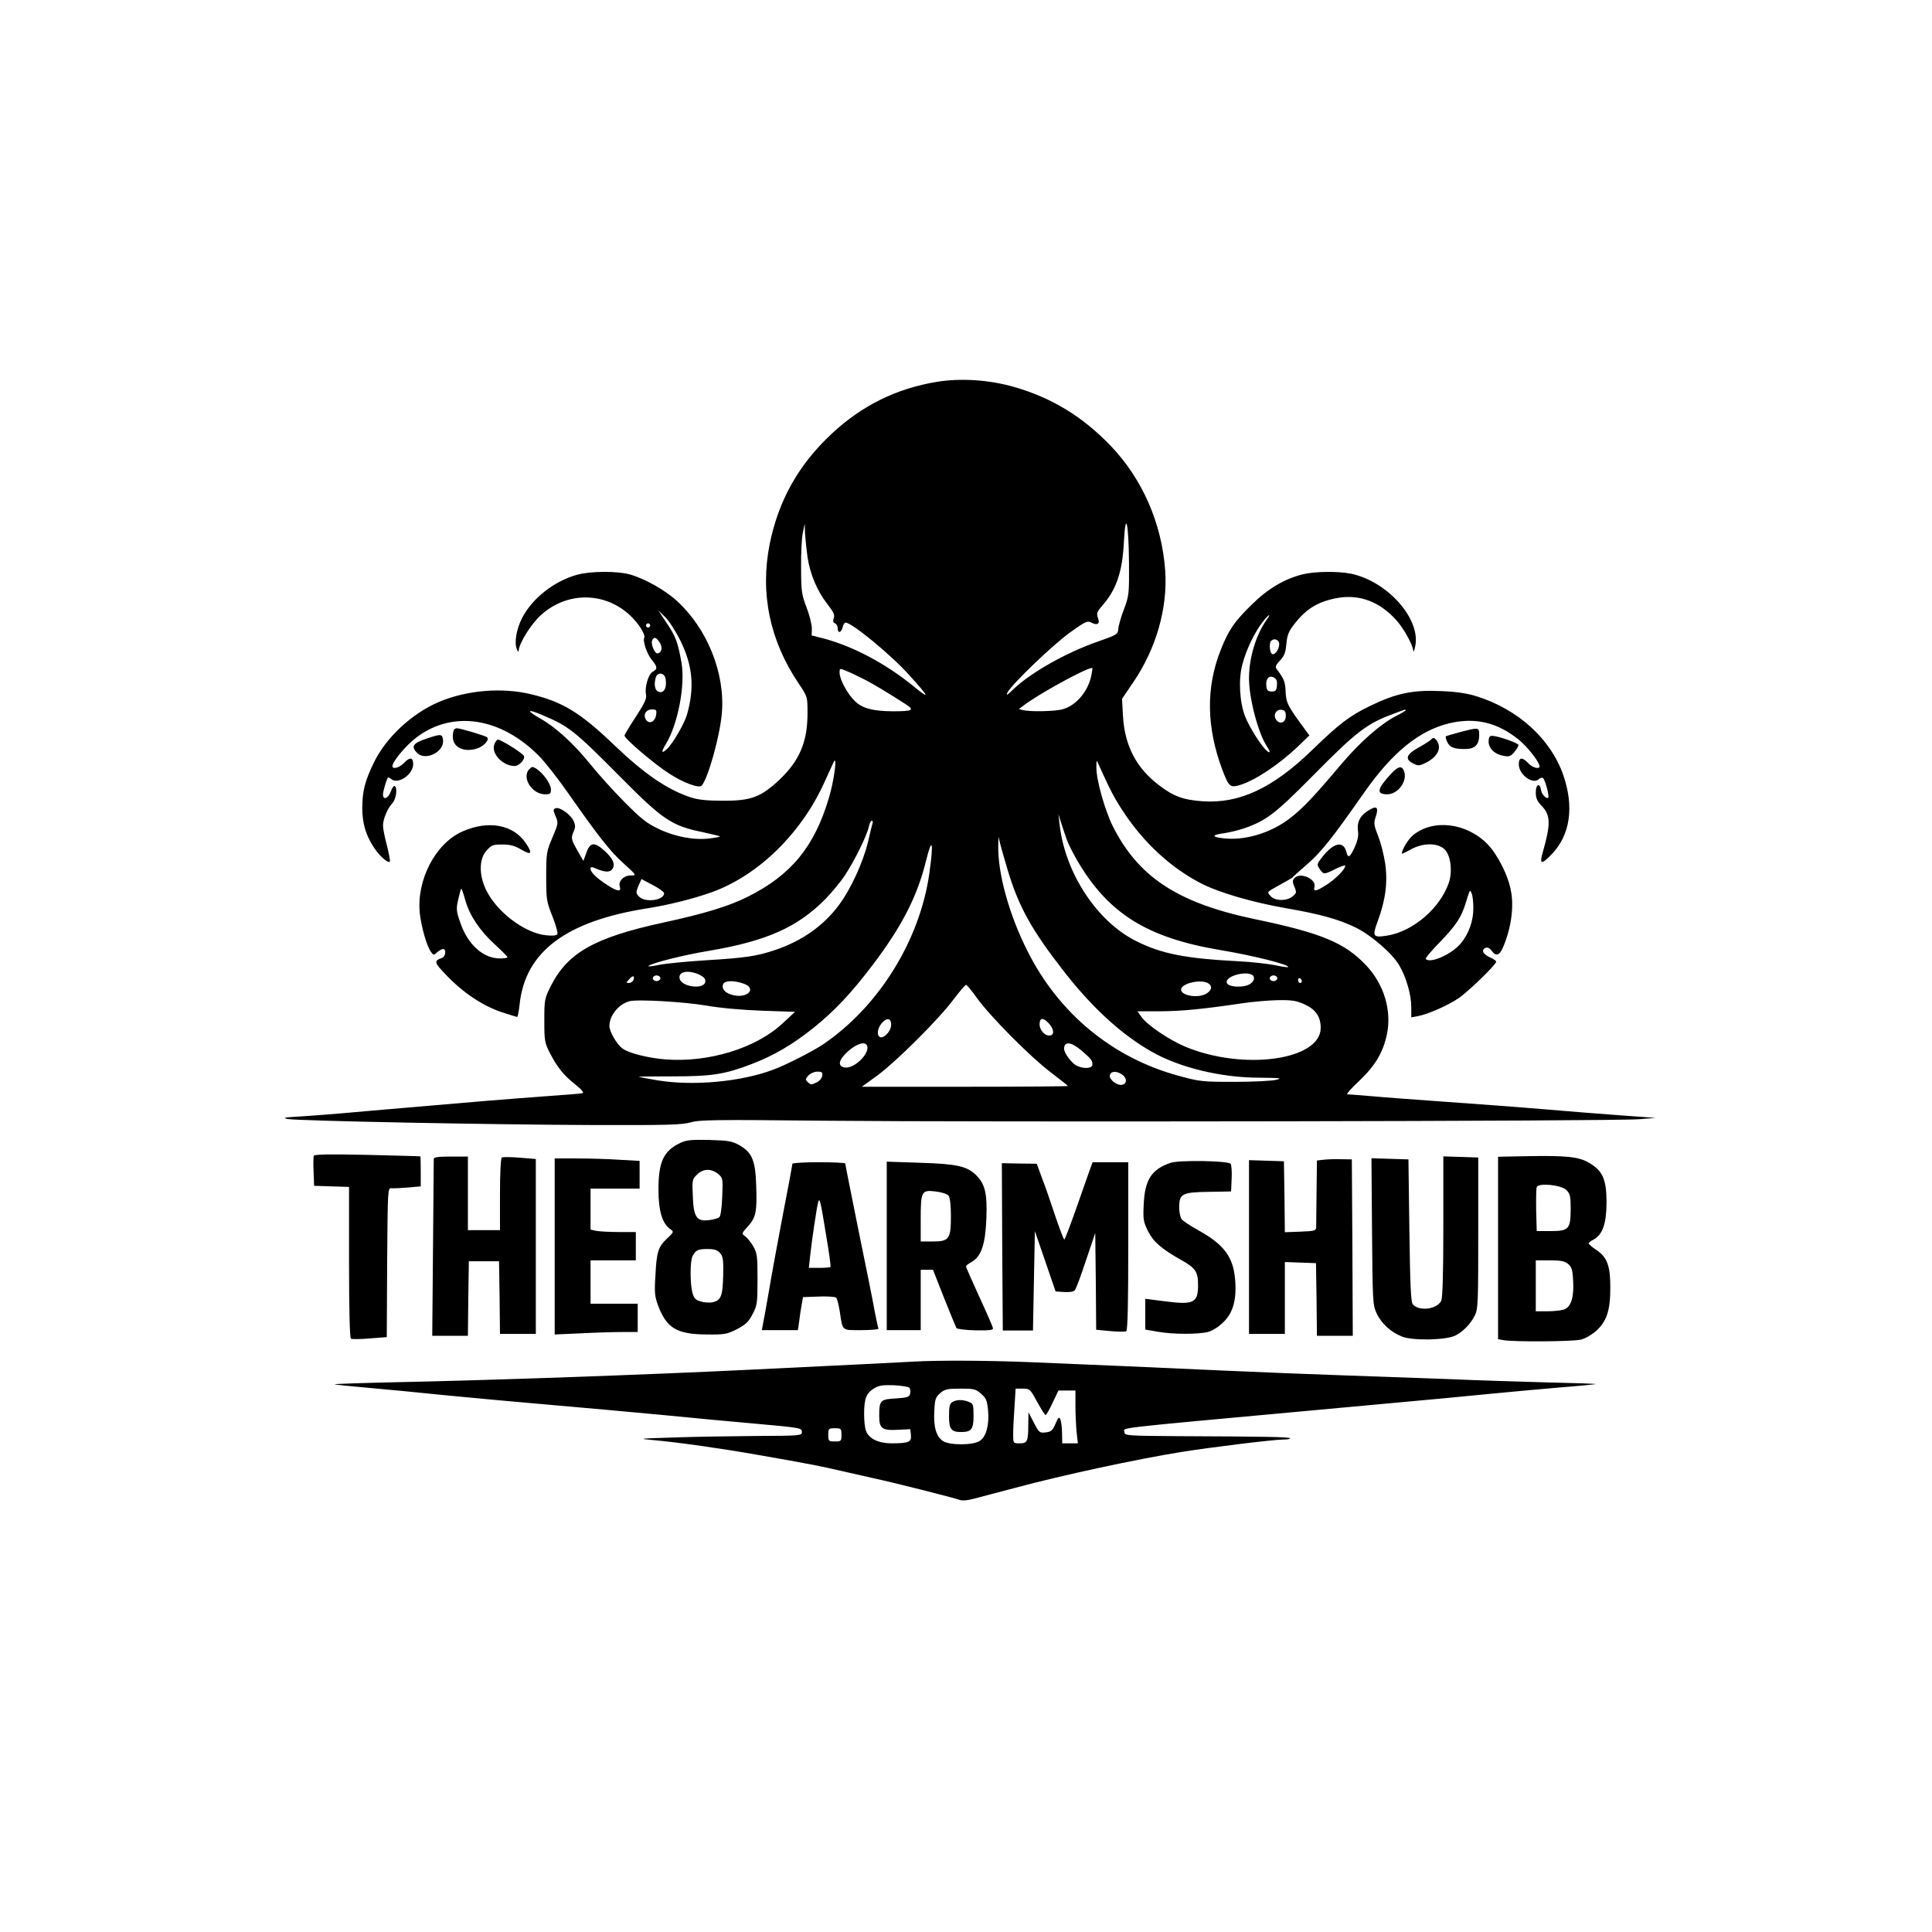
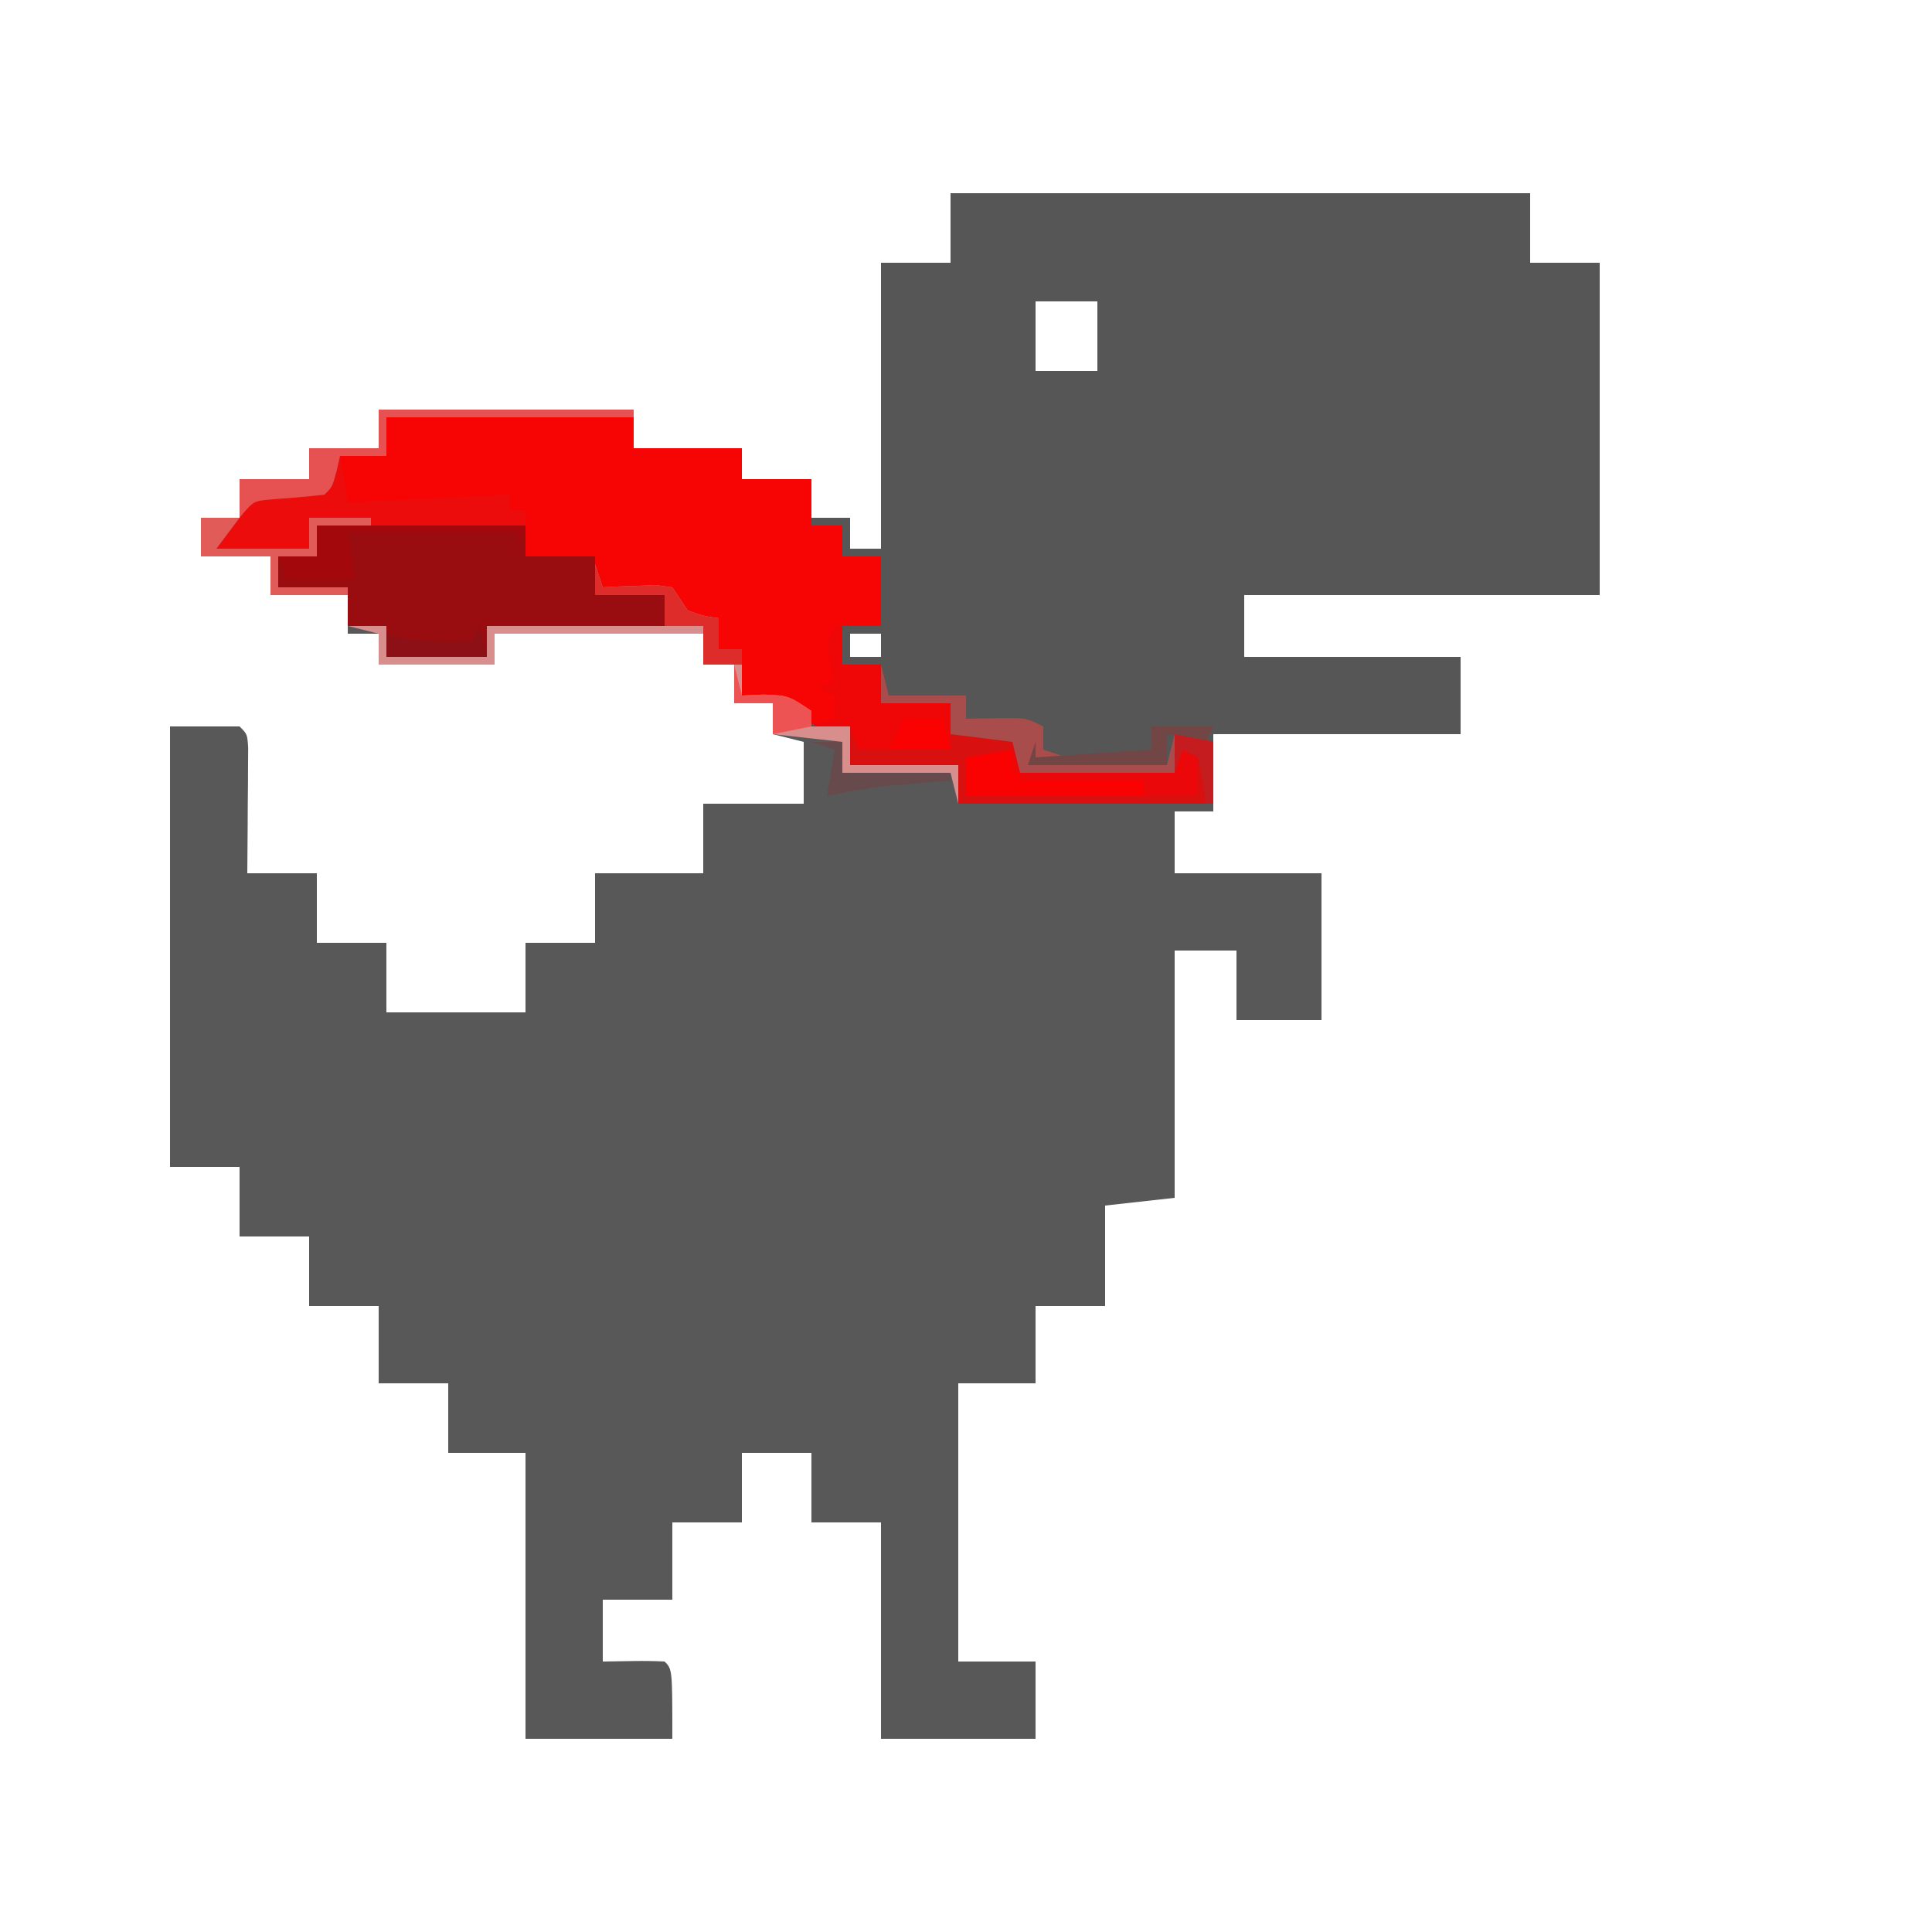
- <svg xmlns="http://www.w3.org/2000/svg" version="1.0" width="1024pt" height="1024pt" viewBox="0 0 1024 1024" preserveAspectRatio="xMidYMid meet">
-   <g transform="translate(0,1024) scale(0.1,-0.1)" fill="#000000" stroke="none">
-     <path d="M4965 8216 c-214 -35 -398 -126 -558 -276 -176 -165 -281 -353 -328 -586 -51 -259 1 -511 155 -738 46 -69 46 -69 46 -156 0 -152 -42 -251 -148 -352 -99 -93 -151 -113 -302 -112 -84 0 -130 5 -170 18 -126 42 -247 126 -410 282 -173 166 -270 225 -434 264 -155 38 -343 22 -491 -41 -144 -62 -280 -189 -344 -322 -47 -97 -60 -149 -61 -238 0 -80 18 -144 60 -208 29 -46 76 -88 86 -78 3 3 -4 41 -15 85 -12 44 -21 92 -21 106 0 34 23 90 49 118 21 22 29 82 13 92 -5 3 -14 -11 -21 -30 -13 -36 -41 -47 -41 -15 0 17 19 81 26 90 2 2 10 -2 19 -9 35 -29 115 25 115 80 0 37 -18 39 -50 5 -23 -24 -60 -34 -60 -16 0 25 72 111 128 153 192 145 447 106 650 -100 32 -33 98 -117 147 -187 168 -240 231 -320 301 -382 68 -62 69 -63 38 -63 -38 0 -68 -30 -59 -59 9 -29 -12 -27 -66 8 -56 36 -89 68 -89 86 0 12 5 12 35 -1 46 -19 72 -18 83 4 13 23 0 51 -39 88 -59 55 -82 52 -103 -11 l-14 -38 -31 54 c-34 60 -36 67 -20 103 9 19 9 32 0 53 -14 34 -75 78 -96 69 -14 -5 -14 -9 0 -43 15 -35 14 -39 -17 -112 -31 -73 -33 -82 -33 -206 0 -124 2 -134 33 -212 18 -46 30 -88 26 -94 -4 -8 -26 -10 -60 -6 -112 11 -259 122 -316 237 -40 80 -40 167 1 212 26 29 34 32 83 32 41 0 65 -6 101 -27 54 -32 61 -21 24 34 -66 99 -199 123 -336 62 -143 -63 -244 -257 -226 -433 8 -73 37 -175 59 -205 14 -19 15 -19 33 -2 11 9 25 17 31 17 19 0 14 -40 -5 -47 -45 -16 -43 -24 25 -94 87 -91 191 -160 289 -193 43 -14 81 -26 84 -26 3 0 9 29 13 66 29 279 245 442 679 510 109 17 245 51 342 86 242 88 467 306 590 572 23 50 47 102 53 116 22 46 3 -98 -25 -190 -76 -257 -200 -408 -428 -522 -98 -50 -232 -91 -450 -138 -364 -79 -507 -160 -596 -337 -33 -66 -34 -72 -34 -183 0 -109 2 -118 32 -176 39 -74 72 -115 136 -165 30 -24 43 -41 35 -43 -7 -2 -87 -9 -178 -15 -91 -7 -241 -18 -335 -26 -93 -8 -278 -24 -410 -35 -132 -11 -287 -25 -345 -30 -58 -5 -157 -13 -220 -17 -92 -5 -107 -8 -75 -14 55 -10 1070 -30 1625 -32 387 -1 463 1 510 14 49 14 130 15 700 9 818 -8 4217 -3 4330 8 l85 7 -180 13 c-99 7 -286 22 -415 33 -129 11 -361 28 -515 39 -154 11 -332 24 -395 30 -63 5 -121 10 -129 10 -7 0 21 32 62 70 84 79 128 152 148 248 26 126 -15 263 -108 363 -114 122 -238 174 -600 249 -401 85 -610 222 -745 491 -43 87 -88 248 -87 313 0 39 1 39 11 16 61 -136 85 -182 135 -257 106 -160 248 -291 403 -372 96 -51 279 -104 458 -135 179 -31 279 -59 367 -102 82 -40 194 -137 231 -200 37 -63 64 -156 64 -221 l0 -55 34 6 c54 10 156 55 215 94 52 35 201 179 201 195 0 4 -12 13 -27 20 -43 18 -56 43 -27 54 9 3 21 -3 30 -16 22 -31 42 -26 60 17 42 98 59 211 43 296 -14 84 -70 194 -124 251 -112 115 -291 136 -397 47 -25 -21 -58 -76 -58 -96 0 -3 21 7 46 21 66 37 144 37 181 1 32 -32 42 -114 23 -174 -45 -136 -190 -261 -328 -283 -75 -12 -80 -5 -50 76 41 110 54 205 40 305 -7 47 -24 114 -38 148 -21 52 -23 67 -15 93 22 62 9 72 -46 35 -38 -27 -52 -60 -45 -106 3 -23 -3 -50 -18 -83 -26 -55 -35 -60 -44 -24 -15 58 -64 50 -121 -19 -36 -45 -37 -47 -21 -71 20 -31 25 -31 86 0 28 14 50 21 50 16 0 -18 -50 -69 -98 -100 -56 -36 -72 -39 -65 -12 11 43 -78 81 -107 46 -10 -12 -10 -21 1 -46 12 -29 11 -33 -10 -50 -31 -26 -93 -25 -116 1 -21 24 -25 19 50 61 33 18 62 35 65 38 3 4 38 35 79 71 74 64 132 137 304 383 148 210 288 324 447 363 137 33 254 6 368 -85 47 -38 112 -120 112 -143 0 -17 -38 -7 -60 17 -32 34 -50 32 -50 -6 0 -55 75 -110 107 -78 6 6 16 9 21 5 11 -7 35 -96 28 -104 -9 -9 -35 18 -38 40 -6 41 -28 32 -28 -11 0 -31 7 -47 30 -71 49 -50 50 -97 7 -247 -19 -66 -8 -68 48 -10 98 102 119 252 60 421 -67 190 -239 347 -460 416 -48 15 -107 24 -186 27 -150 7 -238 -11 -376 -78 -108 -52 -164 -94 -308 -234 -208 -202 -386 -285 -579 -272 -104 7 -156 26 -233 85 -121 92 -182 210 -191 367 l-5 91 61 90 c120 177 181 391 168 587 -17 251 -121 489 -290 665 -148 154 -312 254 -511 311 -132 38 -283 48 -410 27z m1019 -961 c1 -164 0 -173 -27 -245 -16 -41 -29 -88 -30 -104 -2 -28 -7 -31 -107 -66 -167 -58 -354 -163 -449 -253 -32 -32 -40 -36 -31 -17 23 44 243 255 333 319 81 58 91 62 112 51 32 -17 47 -6 34 26 -8 22 -5 31 20 60 78 88 110 181 118 344 9 169 25 100 27 -115z m-1704 32 c14 -91 51 -179 104 -247 34 -44 42 -59 35 -77 -5 -15 -4 -23 7 -27 8 -3 14 -15 14 -26 0 -28 18 -25 26 5 3 14 10 25 16 25 33 0 240 -170 337 -278 107 -118 113 -133 25 -61 -148 121 -320 212 -475 254 l-67 17 1 37 c0 20 -12 70 -28 111 -26 68 -29 87 -29 210 -1 74 3 158 9 185 l10 50 2 -55 c2 -30 8 -86 13 -123z m295 -645 c47 -23 125 -70 223 -133 52 -33 41 -39 -66 -39 -106 1 -160 15 -200 53 -40 38 -82 116 -82 151 0 25 0 25 38 9 20 -8 60 -27 87 -41z m1210 21 c-16 -85 -80 -162 -152 -182 -41 -12 -174 -14 -210 -5 l-23 6 23 17 c82 63 332 200 366 201 2 0 0 -17 -4 -37z m1665 -188 c0 -2 -22 -16 -49 -29 -85 -44 -193 -139 -296 -261 -138 -164 -200 -230 -268 -282 -101 -78 -239 -120 -354 -106 -63 7 -61 18 6 27 27 4 73 15 103 25 119 41 166 77 363 276 234 237 288 279 429 331 71 27 66 25 66 19z m-4573 -26 c139 -59 167 -81 413 -329 224 -226 271 -257 432 -290 50 -11 92 -21 94 -23 3 -2 -22 -7 -55 -11 -84 -10 -184 9 -271 51 -62 29 -94 55 -180 142 -58 58 -141 150 -184 204 -87 107 -181 193 -263 239 -77 44 -70 53 14 17z m2777 -659 c9 -25 35 -76 58 -115 163 -277 368 -405 753 -470 180 -30 374 -79 362 -91 -2 -2 -35 3 -73 11 -38 7 -123 17 -189 20 -283 15 -408 39 -545 108 -207 104 -376 362 -404 618 l-6 54 14 -45 c8 -25 21 -65 30 -90z m-1029 88 c-2 -7 -14 -53 -25 -103 -26 -106 -90 -246 -152 -330 -81 -110 -196 -192 -339 -240 -97 -33 -158 -42 -372 -55 -98 -6 -208 -17 -244 -24 -36 -8 -61 -10 -56 -6 15 15 185 58 318 80 308 52 472 125 621 276 34 35 81 92 103 126 50 75 116 210 126 256 3 17 11 32 15 32 5 0 8 -6 5 -12z m717 -253 c58 -192 127 -316 298 -535 150 -192 304 -333 462 -423 148 -85 369 -139 573 -139 110 -1 124 -3 90 -11 -22 -6 -121 -11 -220 -11 -172 0 -185 1 -298 32 -350 95 -635 330 -801 661 -97 191 -158 412 -155 558 l1 48 10 -40 c5 -22 24 -85 40 -140z m-416 -12 c-50 -357 -269 -710 -566 -910 -56 -37 -193 -107 -263 -133 -171 -64 -423 -87 -612 -56 -54 9 -100 18 -101 19 -1 1 82 2 184 2 206 0 275 11 418 66 116 45 214 102 323 189 114 91 202 185 316 335 157 208 237 364 284 556 32 129 40 96 17 -68z m-1406 -107 c0 -39 -103 -52 -134 -17 -16 17 -16 22 -2 56 l16 36 60 -32 c33 -17 60 -37 60 -43z m-1054 -37 c23 -81 76 -161 157 -235 37 -34 67 -64 67 -68 0 -3 -18 -6 -40 -6 -89 0 -171 74 -210 189 -22 63 -23 73 -11 125 7 31 14 56 16 56 2 0 12 -27 21 -61z m5343 -39 c1 -70 -24 -140 -68 -192 -49 -57 -160 -106 -184 -81 -4 3 30 45 77 92 83 86 112 130 135 206 22 72 22 72 31 50 5 -11 9 -45 9 -75z m-4102 -356 c25 -13 33 -22 31 -38 -6 -43 -128 -27 -136 18 -8 37 46 47 105 20z m2938 -11 c4 -12 -1 -24 -16 -36 -30 -24 -122 -21 -127 5 -8 39 128 69 143 31z m-3288 -18 c-4 -8 -14 -15 -23 -15 -16 0 -16 2 1 20 20 22 31 20 22 -5z m143 10 c0 -8 -9 -15 -20 -15 -11 0 -20 7 -20 15 0 8 9 15 20 15 11 0 20 -7 20 -15z m3270 0 c0 -8 -9 -15 -20 -15 -11 0 -20 7 -20 15 0 8 9 15 20 15 11 0 20 -7 20 -15z m130 -16 c0 -5 -4 -9 -10 -9 -5 0 -10 7 -10 16 0 8 5 12 10 9 6 -3 10 -10 10 -16z m-2960 -12 c74 -25 23 -81 -56 -61 -41 10 -61 33 -51 58 8 19 55 21 107 3z m2461 3 c25 -14 24 -35 -3 -54 -41 -29 -138 -15 -138 19 0 32 100 56 141 35z m-1225 -77 c69 -97 282 -312 391 -395 51 -39 93 -72 93 -74 0 -2 -246 -4 -546 -4 l-546 0 84 61 c102 76 324 297 402 402 32 42 62 77 66 77 5 0 30 -30 56 -67z m-1431 -43 c73 -13 189 -23 295 -27 l174 -6 -66 -61 c-141 -132 -393 -209 -622 -191 -90 7 -197 34 -227 58 -31 23 -69 90 -69 119 0 55 48 115 105 131 41 12 294 -3 410 -23z m3173 5 c56 -26 82 -65 82 -123 0 -171 -409 -228 -717 -100 -84 35 -202 114 -233 158 l-21 30 123 0 c115 1 221 11 443 44 50 7 131 14 180 15 76 1 98 -3 143 -24z m-2195 -110 c-2 -31 -37 -69 -57 -62 -20 6 -17 43 5 71 28 35 55 31 52 -9z m834 13 c29 -31 33 -61 10 -66 -27 -5 -57 26 -57 60 0 34 19 36 47 6z m-961 -121 c15 -41 -68 -122 -118 -115 -41 6 -34 41 18 87 47 41 90 53 100 28z m1135 -24 c52 -45 59 -53 59 -75 0 -21 -44 -25 -82 -7 -26 11 -68 67 -68 90 0 41 36 38 91 -8z m-1373 -135 c-2 -13 -15 -29 -32 -36 -24 -12 -30 -12 -44 2 -14 14 -14 17 3 36 10 11 31 20 47 20 25 0 29 -4 26 -22z m1593 4 c26 -22 20 -52 -10 -52 -29 0 -66 34 -58 53 8 22 39 21 68 -1z" />
-     <path d="M3060 7194 c-122 -33 -240 -126 -293 -230 -30 -59 -42 -130 -28 -164 6 -15 10 -18 10 -9 2 39 65 141 117 188 163 149 407 118 530 -68 14 -22 23 -45 19 -50 -10 -17 14 -88 40 -119 30 -36 31 -48 5 -62 -23 -12 -44 -82 -36 -121 4 -22 -7 -46 -54 -118 -33 -50 -60 -95 -60 -100 0 -16 156 -149 235 -200 75 -49 160 -81 174 -65 34 38 97 264 107 384 18 210 -76 445 -235 592 -64 60 -177 123 -255 144 -66 18 -206 17 -276 -2z m546 -349 c66 -134 76 -250 35 -393 -14 -48 -75 -153 -105 -181 -31 -29 -33 -18 -7 25 64 105 104 313 83 432 -19 107 -30 138 -78 209 l-45 68 36 -35 c20 -19 56 -75 81 -125z m-162 74 c-3 -5 -10 -7 -15 -3 -5 3 -7 10 -3 15 3 5 10 7 15 3 5 -3 7 -10 3 -15z m53 -85 c16 -26 11 -53 -12 -57 -14 -3 -36 48 -29 67 9 23 21 20 41 -10z m31 -193 c7 -43 -7 -73 -31 -69 -24 3 -33 33 -22 75 8 33 48 29 53 -6z m-50 -187 c-4 -38 -35 -55 -53 -30 -19 26 -2 56 31 56 22 0 25 -4 22 -26z" />
-     <path d="M6905 7196 c-97 -24 -185 -76 -271 -161 -93 -91 -122 -134 -164 -240 -79 -199 -76 -410 9 -636 34 -89 41 -95 92 -80 79 23 209 109 312 208 l57 55 -22 30 c-93 126 -101 142 -104 201 -2 54 -7 67 -49 123 -7 10 -1 22 19 43 23 24 30 42 34 88 4 45 12 66 39 101 66 87 132 126 240 144 112 17 215 -22 301 -116 41 -44 90 -133 93 -166 1 -8 5 1 9 20 35 144 -142 347 -338 389 -68 14 -193 13 -257 -3z m-193 -243 c-56 -80 -92 -201 -92 -308 0 -106 48 -290 95 -361 20 -30 19 -40 -1 -23 -28 23 -92 125 -114 180 -30 76 -37 197 -15 278 19 75 65 170 107 224 34 43 49 50 20 10z m68 -126 c0 -30 -24 -62 -38 -53 -13 8 -16 58 -5 69 16 17 43 6 43 -16z m-12 -220 c-2 -27 -7 -32 -28 -32 -20 0 -26 6 -28 28 -5 38 14 60 40 46 14 -8 18 -19 16 -42z m47 -162 c0 -35 -31 -47 -51 -20 -18 25 0 57 29 53 17 -2 22 -10 22 -33z" />
-     <path d="M2407 6373 c-4 -3 -7 -21 -7 -38 0 -54 55 -83 123 -64 38 10 73 47 59 61 -8 8 -142 48 -160 48 -5 0 -12 -3 -15 -7z" />
-     <path d="M7736 6359 c-38 -10 -71 -20 -73 -22 -2 -3 1 -16 8 -30 13 -28 34 -37 95 -37 51 0 74 23 74 73 0 43 -1 43 -104 16z" />
-     <path d="M2260 6325 c-72 -24 -83 -42 -49 -76 44 -44 145 6 137 69 -4 33 -10 33 -88 7z" />
-     <path d="M7890 6310 c0 -37 32 -68 79 -76 30 -6 38 -3 58 21 13 15 22 32 21 37 -4 11 -111 48 -140 48 -13 0 -18 -8 -18 -30z" />
-     <path d="M7586 6321 c-4 -5 -34 -25 -67 -43 -67 -37 -75 -63 -26 -86 24 -12 32 -11 64 5 53 26 79 66 67 100 -10 28 -28 40 -38 24z" />
-     <path d="M2620 6294 c-18 -47 45 -114 107 -114 25 0 57 35 50 53 -5 14 -121 87 -138 87 -5 0 -14 -12 -19 -26z" />
-     <path d="M2806 6164 c-43 -43 12 -133 82 -134 28 0 32 3 32 26 0 28 -39 84 -75 108 -22 14 -25 14 -39 0z" />
-     <path d="M7374 6140 c-76 -82 -81 -110 -21 -110 53 0 104 64 91 115 -10 39 -31 37 -70 -5z" />
-     <path d="M3605 4182 c-88 -42 -115 -100 -115 -247 0 -113 20 -180 63 -210 19 -13 19 -15 -16 -48 -48 -45 -57 -71 -63 -196 -6 -93 -4 -113 15 -163 45 -118 99 -150 256 -151 95 -1 107 1 161 28 47 25 62 39 83 80 24 46 26 59 26 185 0 124 -2 138 -23 175 -13 22 -33 46 -43 53 -19 13 -19 15 15 52 43 47 49 80 44 217 -4 132 -22 175 -89 213 -39 22 -58 25 -159 28 -96 2 -121 0 -155 -16z m200 -163 c26 -22 27 -23 23 -120 -2 -57 -8 -103 -15 -110 -6 -6 -31 -13 -55 -16 -66 -8 -82 16 -86 128 -4 83 -3 89 22 113 31 32 74 34 111 5z m11 -420 c16 -18 19 -35 17 -122 -3 -109 -12 -131 -60 -140 -14 -2 -41 -1 -59 5 -27 7 -35 16 -44 46 -13 50 -13 168 1 195 17 31 28 37 80 37 34 0 51 -5 65 -21z" />
-     <path d="M1663 4114 c-2 -6 -3 -44 -1 -85 l3 -74 93 -3 92 -3 0 -399 c0 -261 4 -401 10 -405 6 -4 51 -3 100 1 l90 7 2 396 c3 389 3 396 23 393 11 -1 50 1 88 4 l67 6 0 79 c0 43 -1 80 -2 80 -2 1 -128 4 -282 8 -198 4 -280 3 -283 -5z" />
-     <path d="M8093 4112 l-153 -3 0 -483 0 -484 28 -5 c53 -10 372 -8 412 3 23 6 59 27 80 46 56 51 75 108 75 229 0 118 -17 163 -77 202 -21 14 -38 29 -38 33 0 3 12 13 26 20 48 26 68 83 69 195 0 123 -20 169 -91 211 -56 33 -120 40 -331 36z m210 -180 c19 -20 22 -33 22 -102 -1 -105 -10 -115 -108 -115 l-72 0 -3 109 c-1 61 0 116 3 124 9 24 130 12 158 -16z m8 -391 c19 -16 24 -30 27 -89 5 -85 -10 -135 -44 -151 -14 -6 -54 -11 -89 -11 l-65 0 0 135 0 135 74 0 c57 0 79 -4 97 -19z" />
-     <path d="M2299 4098 c0 -7 -2 -221 -4 -475 l-4 -463 94 0 95 0 2 198 3 197 80 0 80 0 3 -192 2 -193 95 0 95 0 0 464 0 463 -85 7 c-47 4 -90 4 -95 1 -6 -4 -10 -81 -10 -196 l0 -189 -85 0 -85 0 0 195 0 195 -90 0 c-65 0 -90 -3 -91 -12z" />
-     <path d="M7650 3741 c0 -257 -4 -378 -11 -395 -22 -46 -118 -58 -151 -19 -10 12 -14 101 -18 392 l-5 376 -98 3 -98 3 3 -388 c3 -369 4 -390 24 -433 25 -55 77 -102 137 -125 59 -22 235 -18 282 7 42 22 80 62 102 106 17 34 18 68 18 437 l0 400 -92 3 -93 3 0 -370z" />
-     <path d="M2940 3633 l0 -466 137 6 c75 4 174 7 220 7 l83 0 0 75 0 75 -125 0 -125 0 0 115 0 115 120 0 120 0 0 75 0 75 -89 0 c-49 0 -103 3 -120 6 l-31 7 0 108 0 109 130 0 130 0 0 73 0 74 -107 6 c-58 4 -159 7 -225 7 l-118 0 0 -467z" />
-     <path d="M7013 4093 l-33 -4 -2 -167 c-1 -92 -2 -176 -2 -187 -1 -18 -9 -20 -83 -23 l-83 -3 -2 188 -3 188 -92 3 -93 3 0 -461 0 -460 95 0 95 0 0 190 0 191 83 -3 82 -3 3 -192 2 -193 95 0 95 0 -2 468 -3 467 -60 1 c-33 1 -75 -1 -92 -3z" />
-     <path d="M6205 4077 c-101 -34 -137 -89 -143 -219 -4 -80 -2 -93 22 -142 29 -58 70 -94 178 -155 75 -42 88 -62 88 -133 0 -94 -24 -105 -177 -85 l-103 13 0 -81 0 -82 64 -11 c80 -15 219 -15 271 -1 23 7 57 28 81 53 51 50 70 123 60 229 -11 117 -60 182 -196 257 -41 23 -81 49 -87 58 -7 9 -13 37 -13 62 0 73 15 81 157 83 l118 2 3 69 c2 38 -1 73 -6 78 -16 16 -272 20 -317 5z" />
-     <path d="M4200 4072 c0 -4 -22 -125 -50 -267 -27 -143 -61 -325 -74 -405 -14 -80 -28 -160 -32 -177 l-6 -33 95 0 96 0 7 48 c3 26 9 65 13 87 l7 40 83 3 c46 2 88 -1 93 -6 5 -5 13 -37 19 -73 16 -106 8 -99 115 -99 52 0 93 4 90 8 -2 4 -11 46 -20 92 -8 47 -47 240 -86 430 -38 190 -70 348 -70 353 0 4 -63 7 -140 7 -77 0 -140 -4 -140 -8z m178 -375 c16 -92 26 -169 24 -172 -3 -3 -30 -5 -60 -5 l-55 0 7 63 c8 78 36 267 43 287 8 22 11 10 41 -173z" />
-     <path d="M4700 3637 l0 -447 90 0 90 0 0 160 0 160 33 0 32 0 59 -150 c33 -82 62 -153 65 -159 4 -5 49 -11 101 -12 76 -1 95 1 93 12 -2 8 -34 83 -73 167 -38 83 -70 155 -70 160 0 4 14 15 31 24 50 29 72 94 77 231 5 132 -7 183 -56 230 -48 46 -101 58 -294 64 l-178 6 0 -446z m328 265 c7 -10 12 -49 12 -107 0 -122 -9 -135 -96 -135 l-64 0 0 116 c0 150 4 158 78 149 34 -4 62 -13 70 -23z" />
-     <path d="M5312 3631 l3 -443 80 0 80 0 5 263 5 264 55 -160 55 -160 46 -3 c29 -2 50 2 56 10 6 7 33 78 59 158 l49 145 3 -257 2 -256 74 -7 c41 -4 79 -4 85 -1 8 5 11 144 11 452 l0 444 -94 0 -95 0 -19 -52 c-10 -29 -43 -122 -72 -205 -30 -84 -56 -153 -59 -153 -3 0 -25 57 -49 128 -23 70 -54 160 -70 200 l-27 74 -93 1 -92 2 2 -444z" />
-     <path d="M4840 3023 c-51 -3 -352 -18 -870 -43 -533 -26 -1376 -56 -1868 -66 -183 -4 -331 -9 -329 -11 2 -2 80 -10 172 -18 92 -8 279 -26 414 -40 135 -13 381 -36 546 -50 165 -14 440 -39 610 -55 171 -17 387 -37 480 -45 254 -23 255 -23 255 -46 0 -18 -10 -19 -242 -20 -134 -1 -331 -4 -438 -8 -188 -6 -192 -6 -105 -14 132 -12 357 -44 545 -77 292 -51 340 -61 448 -86 59 -13 136 -31 172 -39 96 -20 427 -104 454 -114 14 -6 41 -4 72 4 27 7 128 34 224 59 252 68 645 152 880 190 155 25 491 66 539 66 24 0 41 3 38 7 -7 7 -123 9 -589 11 -278 2 -288 3 -288 21 0 26 -100 15 1000 116 745 68 782 72 965 90 83 8 235 22 340 31 104 8 191 17 193 18 1 2 -116 6 -260 9 -145 4 -373 11 -508 17 -135 5 -387 14 -560 20 -173 6 -457 17 -630 25 -173 8 -425 19 -560 25 -135 6 -348 15 -475 20 -213 9 -494 11 -625 3z m-21 -138 c6 -6 8 -20 5 -32 -5 -18 -15 -21 -75 -25 -83 -4 -89 -11 -89 -90 0 -71 14 -81 103 -76 l62 3 3 -31 c4 -37 -11 -44 -103 -44 -69 0 -120 25 -135 66 -6 14 -10 54 -10 89 0 81 11 110 52 136 27 16 46 19 105 17 40 -2 77 -8 82 -13z m382 -33 c26 -23 31 -36 36 -87 7 -78 -10 -140 -44 -162 -36 -24 -159 -24 -195 -1 -36 24 -51 76 -46 160 3 62 7 73 31 94 25 21 38 24 107 24 73 0 82 -2 111 -28z m296 -42 c21 -38 41 -70 45 -70 4 0 20 29 37 65 l31 65 45 0 45 0 0 -79 c0 -43 3 -106 6 -140 l7 -61 -42 0 -41 0 -1 53 c0 28 -4 61 -8 72 -7 18 -11 15 -27 -22 -15 -35 -23 -42 -52 -45 -32 -4 -35 -1 -62 51 l-29 56 -1 -67 c0 -88 -5 -98 -46 -98 -34 0 -34 0 -34 48 0 26 3 91 7 145 l6 97 38 0 c37 0 39 -2 76 -70z m-1037 -175 c0 -33 -2 -35 -35 -35 -33 0 -35 2 -35 35 0 33 2 35 35 35 33 0 35 -2 35 -35z" />
-     <path d="M5048 2809 c-14 -8 -18 -24 -18 -74 0 -70 11 -85 65 -85 54 0 65 15 65 86 0 60 -2 65 -26 74 -32 13 -64 12 -86 -1z" />
-   </g>
+ <svg xmlns="http://www.w3.org/2000/svg" version="1.1" width="250" height="250">
+   <path d="M0 0 C24.75 0 49.5 0 75 0 C75 2.97 75 5.94 75 9 C77.97 9 80.94 9 84 9 C84 23.19 84 37.38 84 52 C68.82 52 53.64 52 38 52 C38 54.64 38 57.28 38 60 C47.24 60 56.48 60 66 60 C66 63.3 66 66.6 66 70 C55.44 70 44.88 70 34 70 C34 73.3 34 76.6 34 80 C32.35 80 30.7 80 29 80 C29 82.64 29 85.28 29 88 C35.27 88 41.54 88 48 88 C48 94.27 48 100.54 48 107 C44.37 107 40.74 107 37 107 C37 104.03 37 101.06 37 98 C34.36 98 31.72 98 29 98 C29 108.56 29 119.12 29 130 C26.03 130.33 23.06 130.66 20 131 C20 135.29 20 139.58 20 144 C17.03 144 14.06 144 11 144 C11 147.3 11 150.6 11 154 C7.7 154 4.4 154 1 154 C1 165.88 1 177.76 1 190 C4.3 190 7.6 190 11 190 C11 193.3 11 196.6 11 200 C4.4 200 -2.2 200 -9 200 C-9 190.76 -9 181.52 -9 172 C-11.97 172 -14.94 172 -18 172 C-18 169.03 -18 166.06 -18 163 C-20.97 163 -23.94 163 -27 163 C-27 165.97 -27 168.94 -27 172 C-29.97 172 -32.94 172 -36 172 C-36 175.3 -36 178.6 -36 182 C-38.97 182 -41.94 182 -45 182 C-45 184.64 -45 187.28 -45 190 C-43.051 189.969 -43.051 189.969 -41.062 189.938 C-39.708 189.916 -38.352 189.929 -37 190 C-36 191 -36 191 -36 200 C-42.27 200 -48.54 200 -55 200 C-55 187.79 -55 175.58 -55 163 C-58.3 163 -61.6 163 -65 163 C-65 160.03 -65 157.06 -65 154 C-67.97 154 -70.94 154 -74 154 C-74 150.7 -74 147.4 -74 144 C-76.97 144 -79.94 144 -83 144 C-83 141.03 -83 138.06 -83 135 C-85.97 135 -88.94 135 -92 135 C-92 132.03 -92 129.06 -92 126 C-94.97 126 -97.94 126 -101 126 C-101 107.19 -101 88.38 -101 69 C-98.03 69 -95.06 69 -92 69 C-91 70 -91 70 -90.886 71.766 C-90.892 72.515 -90.897 73.264 -90.902 74.035 C-90.906 74.844 -90.909 75.653 -90.912 76.486 C-90.92 77.336 -90.929 78.187 -90.938 79.062 C-90.942 79.917 -90.947 80.771 -90.951 81.65 C-90.963 83.767 -90.981 85.883 -91 88 C-88.03 88 -85.06 88 -82 88 C-82 90.97 -82 93.94 -82 97 C-79.03 97 -76.06 97 -73 97 C-73 99.97 -73 102.94 -73 106 C-67.06 106 -61.12 106 -55 106 C-55 103.03 -55 100.06 -55 97 C-52.03 97 -49.06 97 -46 97 C-46 94.03 -46 91.06 -46 88 C-41.38 88 -36.76 88 -32 88 C-32 85.03 -32 82.06 -32 79 C-27.71 79 -23.42 79 -19 79 C-19 76.36 -19 73.72 -19 71 C-20.98 70.505 -20.98 70.505 -23 70 C-23 68.68 -23 67.36 -23 66 C-24.65 66 -26.3 66 -28 66 C-28 64.35 -28 62.7 -28 61 C-29.32 61 -30.64 61 -32 61 C-32 59.68 -32 58.36 -32 57 C-40.91 57 -49.82 57 -59 57 C-59 58.32 -59 59.64 -59 61 C-63.95 61 -68.9 61 -74 61 C-74 59.68 -74 58.36 -74 57 C-75.32 57 -76.64 57 -78 57 C-78 55.35 -78 53.7 -78 52 C-81.3 52 -84.6 52 -88 52 C-88 50.35 -88 48.7 -88 47 C-90.97 47 -93.94 47 -97 47 C-97 45.35 -97 43.7 -97 42 C-95.35 42 -93.7 42 -92 42 C-92 40.35 -92 38.7 -92 37 C-89.03 37 -86.06 37 -83 37 C-83 35.68 -83 34.36 -83 33 C-80.03 33 -77.06 33 -74 33 C-74 31.35 -74 29.7 -74 28 C-63.11 28 -52.22 28 -41 28 C-41 29.65 -41 31.3 -41 33 C-36.38 33 -31.76 33 -27 33 C-27 34.32 -27 35.64 -27 37 C-24.03 37 -21.06 37 -18 37 C-18 38.65 -18 40.3 -18 42 C-16.35 42 -14.7 42 -13 42 C-13 43.32 -13 44.64 -13 46 C-11.68 46 -10.36 46 -9 46 C-9 33.79 -9 21.58 -9 9 C-6.03 9 -3.06 9 0 9 C0 6.03 0 3.06 0 0 Z M11 14 C11 16.97 11 19.94 11 23 C13.64 23 16.28 23 19 23 C19 20.03 19 17.06 19 14 C16.36 14 13.72 14 11 14 Z M-13 57 C-13 57.99 -13 58.98 -13 60 C-11.68 60 -10.36 60 -9 60 C-9 59.01 -9 58.02 -9 57 C-10.32 57 -11.64 57 -13 57 Z " fill="#585858" transform="translate(123,25)" />
+   <path d="M0 0 C24.75 0 49.5 0 75 0 C75 2.97 75 5.94 75 9 C77.97 9 80.94 9 84 9 C84 23.19 84 37.38 84 52 C68.82 52 53.64 52 38 52 C38 54.64 38 57.28 38 60 C47.24 60 56.48 60 66 60 C66 63.3 66 66.6 66 70 C55.44 70 44.88 70 34 70 C34 72.97 34 75.94 34 79 C23.11 79 12.22 79 1 79 C1 77.35 1 75.7 1 74 C-3.62 74 -8.24 74 -13 74 C-13 72.35 -13 70.7 -13 69 C-13.763 69.062 -14.526 69.124 -15.312 69.188 C-18.582 68.959 -18.78 68.22 -21 66 C-24.108 65.273 -24.108 65.273 -27 65 C-27 63.02 -27 61.04 -27 59 C-27.99 59 -28.98 59 -30 59 C-30 57.68 -30 56.36 -30 55 C-30.804 54.876 -31.609 54.752 -32.438 54.625 C-33.283 54.419 -34.129 54.212 -35 54 C-35.33 53.34 -35.66 52.68 -36 52 C-38.09 51.495 -38.09 51.495 -40.5 51.312 C-41.315 51.226 -42.129 51.14 -42.969 51.051 C-43.639 51.034 -44.309 51.017 -45 51 C-45.33 51.33 -45.66 51.66 -46 52 C-43.03 52 -40.06 52 -37 52 C-37 53.32 -37 54.64 -37 56 C-44.59 56 -52.18 56 -60 56 C-60 57.32 -60 58.64 -60 60 C-64.29 60 -68.58 60 -73 60 C-73 58.68 -73 57.36 -73 56 C-74.65 56 -76.3 56 -78 56 C-78 54.68 -78 53.36 -78 52 C-81.3 52 -84.6 52 -88 52 C-88 50.35 -88 48.7 -88 47 C-90.97 47 -93.94 47 -97 47 C-97 45.35 -97 43.7 -97 42 C-95.35 42 -93.7 42 -92 42 C-92 40.35 -92 38.7 -92 37 C-89.03 37 -86.06 37 -83 37 C-83 35.68 -83 34.36 -83 33 C-80.03 33 -77.06 33 -74 33 C-74 31.35 -74 29.7 -74 28 C-63.11 28 -52.22 28 -41 28 C-41 29.65 -41 31.3 -41 33 C-36.38 33 -31.76 33 -27 33 C-27 34.32 -27 35.64 -27 37 C-24.03 37 -21.06 37 -18 37 C-18 38.65 -18 40.3 -18 42 C-16.35 42 -14.7 42 -13 42 C-13 43.32 -13 44.64 -13 46 C-11.68 46 -10.36 46 -9 46 C-9 33.79 -9 21.58 -9 9 C-6.03 9 -3.06 9 0 9 C0 6.03 0 3.06 0 0 Z M11 14 C11 16.97 11 19.94 11 23 C13.64 23 16.28 23 19 23 C19 20.03 19 17.06 19 14 C16.36 14 13.72 14 11 14 Z M-13 57 C-13 57.99 -13 58.98 -13 60 C-11.68 60 -10.36 60 -9 60 C-9 59.01 -9 58.02 -9 57 C-10.32 57 -11.64 57 -13 57 Z " fill="#565656" transform="translate(123,25)" />
+   <path d="M0 0 C10.89 0 21.78 0 33 0 C33 1.65 33 3.3 33 5 C37.62 5 42.24 5 47 5 C47 6.32 47 7.64 47 9 C49.97 9 52.94 9 56 9 C56 10.98 56 12.96 56 15 C57.32 15 58.64 15 60 15 C60 16.32 60 17.64 60 19 C61.65 19 63.3 19 65 19 C65 21.97 65 24.94 65 28 C63.35 28 61.7 28 60 28 C60 29.65 60 31.3 60 33 C61.65 33 63.3 33 65 33 C65 34.65 65 36.3 65 38 C67.97 38 70.94 38 74 38 C74 39.32 74 40.64 74 42 C76.64 42 79.28 42 82 42 C82.495 44.475 82.495 44.475 83 47 C89.6 47 96.2 47 103 47 C103 45.35 103 43.7 103 42 C104.65 42.33 106.3 42.66 108 43 C108 45.64 108 48.28 108 51 C97.11 51 86.22 51 75 51 C75 49.35 75 47.7 75 46 C70.38 46 65.76 46 61 46 C61 44.35 61 42.7 61 41 C60.237 41.062 59.474 41.124 58.688 41.188 C55.418 40.959 55.22 40.22 53 38 C49.892 37.273 49.892 37.273 47 37 C47 35.02 47 33.04 47 31 C46.01 31 45.02 31 44 31 C44 29.68 44 28.36 44 27 C43.196 26.876 42.391 26.753 41.562 26.625 C40.294 26.316 40.294 26.316 39 26 C38.505 25.01 38.505 25.01 38 24 C35.91 23.495 35.91 23.495 33.5 23.312 C32.685 23.226 31.871 23.14 31.031 23.051 C30.361 23.034 29.691 23.017 29 23 C28.505 23.495 28.505 23.495 28 24 C30.97 24 33.94 24 37 24 C37 25.32 37 26.64 37 28 C29.41 28 21.82 28 14 28 C14 29.32 14 30.64 14 32 C9.71 32 5.42 32 1 32 C1 30.68 1 29.36 1 28 C-0.65 28 -2.3 28 -4 28 C-4 26.68 -4 25.36 -4 24 C-7.3 24 -10.6 24 -14 24 C-14 22.35 -14 20.7 -14 19 C-16.97 19 -19.94 19 -23 19 C-23 17.35 -23 15.7 -23 14 C-21.35 14 -19.7 14 -18 14 C-18 12.35 -18 10.7 -18 9 C-15.03 9 -12.06 9 -9 9 C-9 7.68 -9 6.36 -9 5 C-6.03 5 -3.06 5 0 5 C0 3.35 0 1.7 0 0 Z " fill="#F60504" transform="translate(49,53)" />
+   <path d="M0 0 C8.91 0 17.82 0 27 0 C27 1.32 27 2.64 27 4 C29.97 4 32.94 4 36 4 C36 5.65 36 7.3 36 9 C38.97 9 41.94 9 45 9 C45 10.32 45 11.64 45 13 C37.41 13 29.82 13 22 13 C22 14.32 22 15.64 22 17 C17.71 17 13.42 17 9 17 C9 15.68 9 14.36 9 13 C7.35 13 5.7 13 4 13 C4 11.35 4 9.7 4 8 C1.03 8 -1.94 8 -5 8 C-5 6.68 -5 5.36 -5 4 C-3.35 4 -1.7 4 0 4 C0 2.68 0 1.36 0 0 Z " fill="#990C0F" transform="translate(41,68)" />
+   <path d="M0 0 C0.33 0 0.66 0 1 0 C1 1.65 1 3.3 1 5 C2.65 5 4.3 5 6 5 C6 6.65 6 8.3 6 10 C8.97 10 11.94 10 15 10 C15 11.32 15 12.64 15 14 C17.64 14 20.28 14 23 14 C23.33 15.65 23.66 17.3 24 19 C30.6 19 37.2 19 44 19 C44 17.35 44 15.7 44 14 C46.475 14.495 46.475 14.495 49 15 C49 17.64 49 20.28 49 23 C38.11 23 27.22 23 16 23 C16 21.35 16 19.7 16 18 C11.38 18 6.76 18 2 18 C2 16.35 2 14.7 2 13 C0.35 13 -1.3 13 -3 13 C-2.01 12.67 -1.02 12.34 0 12 C0 11.01 0 10.02 0 9 C-0.66 8.67 -1.32 8.34 -2 8 C-1.34 7.67 -0.68 7.34 0 7 C-0.278 5.824 -0.278 5.824 -0.562 4.625 C-1 2 -1 2 0 0 Z " fill="#EF0607" transform="translate(108,81)" />
+   <path d="M0 0 C10.89 0 21.78 0 33 0 C33 0.33 33 0.66 33 1 C22.44 1 11.88 1 1 1 C1 2.65 1 4.3 1 6 C-0.98 6 -2.96 6 -5 6 C-4.67 7.98 -4.34 9.96 -4 12 C6.395 11.505 6.395 11.505 17 11 C17 11.66 17 12.32 17 13 C17.66 13 18.32 13 19 13 C19 13.66 19 14.32 19 15 C10.09 15 1.18 15 -8 15 C-8 16.32 -8 17.64 -8 19 C-9.65 19 -11.3 19 -13 19 C-13 20.32 -13 21.64 -13 23 C-10.03 23 -7.06 23 -4 23 C-4 23.33 -4 23.66 -4 24 C-7.3 24 -10.6 24 -14 24 C-14 22.35 -14 20.7 -14 19 C-16.97 19 -19.94 19 -23 19 C-23 17.35 -23 15.7 -23 14 C-21.35 14 -19.7 14 -18 14 C-18 12.35 -18 10.7 -18 9 C-15.03 9 -12.06 9 -9 9 C-9 7.68 -9 6.36 -9 5 C-6.03 5 -3.06 5 0 5 C0 3.35 0 1.7 0 0 Z " fill="#EC0C0B" transform="translate(49,53)" />
+   <path d="M0 0 C0.495 1.485 0.495 1.485 1 3 C1.626 2.965 2.253 2.93 2.898 2.895 C3.716 2.867 4.533 2.84 5.375 2.812 C6.187 2.778 6.999 2.743 7.836 2.707 C8.55 2.804 9.264 2.9 10 3 C10.66 3.99 11.32 4.98 12 6 C14.059 6.724 14.059 6.724 16 7 C16 8.32 16 9.64 16 11 C16.99 11 17.98 11 19 11 C19 12.98 19 14.96 19 17 C19.928 16.959 20.856 16.918 21.812 16.875 C25 17 25 17 28 19 C28 19.66 28 20.32 28 21 C29.65 21 31.3 21 33 21 C33 22.65 33 24.3 33 26 C37.62 26 42.24 26 47 26 C47 27.65 47 29.3 47 31 C46.505 29.02 46.505 29.02 46 27 C41.38 27 36.76 27 32 27 C32 25.68 32 24.36 32 23 C29.03 22.67 26.06 22.34 23 22 C23 20.68 23 19.36 23 18 C21.35 18 19.7 18 18 18 C18 16.35 18 14.7 18 13 C16.68 13 15.36 13 14 13 C14 11.68 14 10.36 14 9 C5.09 9 -3.82 9 -13 9 C-13 10.32 -13 11.64 -13 13 C-17.95 13 -22.9 13 -28 13 C-28 11.68 -28 10.36 -28 9 C-29.32 8.67 -30.64 8.34 -32 8 C-30.35 8 -28.7 8 -27 8 C-27 9.32 -27 10.64 -27 12 C-22.71 12 -18.42 12 -14 12 C-14 10.68 -14 9.36 -14 8 C-6.41 8 1.18 8 9 8 C9 6.68 9 5.36 9 4 C6.03 4 3.06 4 0 4 C0 2.68 0 1.36 0 0 Z " fill="#D78E8C" transform="translate(77,73)" />
+   <path d="M0 0 C2.31 0 4.62 0 7 0 C7 0.99 7 1.98 7 3 C14.26 3 21.52 3 29 3 C29 2.01 29 1.02 29 0 C29.66 0 30.32 0 31 0 C31 1.98 31 3.96 31 6 C21.1 6 11.2 6 1 6 C0.67 4.02 0.34 2.04 0 0 Z " fill="#FA0102" transform="translate(124,97)" />
+   <path d="M0 0 C0.33 0.99 0.66 1.98 1 3 C4.96 3 8.92 3 13 3 C13 2.34 13 1.68 13 1 C15.64 1 18.28 1 21 1 C21.33 2.65 21.66 4.3 22 6 C21.67 5.01 21.34 4.02 21 3 C19.02 3.33 17.04 3.66 15 4 C15 5.65 15 7.3 15 9 C24.9 9 34.8 9 45 9 C45 7.02 45 5.04 45 3 C44.34 3 43.68 3 43 3 C42.67 3.99 42.34 4.98 42 6 C42 4.35 42 2.7 42 1 C44.475 1.495 44.475 1.495 47 2 C47 4.64 47 7.28 47 10 C36.11 10 25.22 10 14 10 C14 8.35 14 6.7 14 5 C9.38 5 4.76 5 0 5 C0 3.35 0 1.7 0 0 Z " fill="#D81010" transform="translate(110,94)" />
+   <path d="M0 0 C10.89 0 21.78 0 33 0 C33 0.33 33 0.66 33 1 C22.44 1 11.88 1 1 1 C1 2.65 1 4.3 1 6 C-0.98 6 -2.96 6 -5 6 C-5.144 6.639 -5.289 7.279 -5.438 7.938 C-6 10 -6 10 -7 11 C-9.287 11.282 -11.574 11.448 -13.871 11.621 C-16.209 11.828 -16.209 11.828 -18 14 C-18 12.35 -18 10.7 -18 9 C-15.03 9 -12.06 9 -9 9 C-9 7.68 -9 6.36 -9 5 C-6.03 5 -3.06 5 0 5 C0 3.35 0 1.7 0 0 Z " fill="#E65151" transform="translate(49,53)" />
+   <path d="M0 0 C0.33 1.32 0.66 2.64 1 4 C4.3 4 7.6 4 11 4 C11 4.99 11 5.98 11 7 C12.279 6.979 13.557 6.959 14.875 6.938 C18.75 6.875 18.75 6.875 21 8 C21 8.99 21 9.98 21 11 C21.99 11.33 22.98 11.66 24 12 C22.35 12.33 20.7 12.66 19 13 C24.94 13 30.88 13 37 13 C37.33 11.68 37.66 10.36 38 9 C38 10.65 38 12.3 38 14 C31.4 14 24.8 14 18 14 C17.67 12.68 17.34 11.36 17 10 C14.36 9.67 11.72 9.34 9 9 C9 7.68 9 6.36 9 5 C6.03 5 3.06 5 0 5 C0 3.35 0 1.7 0 0 Z " fill="#A84D4C" transform="translate(114,86)" />
+   <path d="M0 0 C8.91 0 17.82 0 27 0 C26.67 0.99 26.34 1.98 26 3 C26 2.34 26 1.68 26 1 C18.74 1 11.48 1 4 1 C4.33 2.98 4.66 4.96 5 7 C2.03 7 -0.94 7 -4 7 C-4.33 6.01 -4.66 5.02 -5 4 C-3.35 4 -1.7 4 0 4 C0 2.68 0 1.36 0 0 Z " fill="#A3090C" transform="translate(41,68)" />
+   <path d="M0 0 C1.65 0 3.3 0 5 0 C3.515 1.98 3.515 1.98 2 4 C5.96 4 9.92 4 14 4 C14 2.68 14 1.36 14 0 C16.64 0 19.28 0 22 0 C22 0.33 22 0.66 22 1 C19.69 1 17.38 1 15 1 C15 2.32 15 3.64 15 5 C13.35 5 11.7 5 10 5 C10 6.32 10 7.64 10 9 C12.97 9 15.94 9 19 9 C19 9.33 19 9.66 19 10 C15.7 10 12.4 10 9 10 C9 8.35 9 6.7 9 5 C6.03 5 3.06 5 0 5 C0 3.35 0 1.7 0 0 Z " fill="#E15B59" transform="translate(26,67)" />
+   <path d="M0 0 C0.66 0 1.32 0 2 0 C2 1.98 2 3.96 2 6 C-0.31 6 -2.62 6 -5 6 C-5 5.34 -5 4.68 -5 4 C-10.28 4 -15.56 4 -21 4 C-21 3.67 -21 3.34 -21 3 C-14.07 3 -7.14 3 0 3 C0 2.01 0 1.02 0 0 Z " fill="#EA080A" transform="translate(153,97)" />
+   <path d="M0 0 C0.33 0.99 0.66 1.98 1 3 C1.626 2.965 2.253 2.93 2.898 2.895 C3.716 2.867 4.533 2.84 5.375 2.812 C6.187 2.778 6.999 2.743 7.836 2.707 C8.55 2.804 9.264 2.9 10 3 C10.99 4.485 10.99 4.485 12 6 C14.059 6.724 14.059 6.724 16 7 C16 8.32 16 9.64 16 11 C16.99 11 17.98 11 19 11 C19 11.66 19 12.32 19 13 C17.35 13 15.7 13 14 13 C14 11.35 14 9.7 14 8 C12.35 8 10.7 8 9 8 C9 6.68 9 5.36 9 4 C6.03 4 3.06 4 0 4 C0 2.68 0 1.36 0 0 Z " fill="#DD2C2A" transform="translate(77,73)" />
+   <path d="M0 0 C2.64 0 5.28 0 8 0 C7.67 0.66 7.34 1.32 7 2 C4.525 1.505 4.525 1.505 2 1 C2 2.32 2 3.64 2 5 C-3.94 5 -9.88 5 -16 5 C-15.67 4.01 -15.34 3.02 -15 2 C-15 2.66 -15 3.32 -15 4 C-10.05 3.67 -5.1 3.34 0 3 C0 2.01 0 1.02 0 0 Z " fill="#734646" transform="translate(149,94)" />
+   <path d="M0 0 C1.32 0 2.64 0 4 0 C4 1.32 4 2.64 4 4 C8.62 4 13.24 4 18 4 C18 4.33 18 4.66 18 5 C17.264 5.061 16.528 5.121 15.77 5.184 C14.794 5.267 13.818 5.351 12.812 5.438 C11.85 5.519 10.887 5.6 9.895 5.684 C7.214 5.977 4.634 6.427 2 7 C2.33 5.02 2.66 3.04 3 1 C2.01 0.67 1.02 0.34 0 0 Z " fill="#674A4C" transform="translate(105,96)" />
+   <path d="M0 0 C0.33 1.32 0.66 2.64 1 4 C1.928 3.959 2.856 3.917 3.812 3.875 C7 4 7 4 10 6 C10 6.66 10 7.32 10 8 C8.35 8.33 6.7 8.66 5 9 C5 7.68 5 6.36 5 5 C3.35 5 1.7 5 0 5 C0 3.35 0 1.7 0 0 Z " fill="#ED5352" transform="translate(95,86)" />
+   <path d="M0 0 C1.65 0 3.3 0 5 0 C5.33 1.32 5.66 2.64 6 4 C3.36 4 0.72 4 -2 4 C-1.34 2.68 -0.68 1.36 0 0 Z " fill="#FA0201" transform="translate(117,93)" />
+   <path d="M0 0 C0.33 1.32 0.66 2.64 1 4 C-3.29 4 -7.58 4 -12 4 C-12 3.01 -12 2.02 -12 1 C-11.484 1.165 -10.969 1.33 -10.438 1.5 C-7.266 2.15 -4.228 2.062 -1 2 C-0.67 1.34 -0.34 0.68 0 0 Z " fill="#8C1015" transform="translate(62,81)" />
+   <path d="M0 0 C2.475 0.495 2.475 0.495 5 1 C5 3.64 5 6.28 5 9 C4.67 9 4.34 9 4 9 C3.876 8.031 3.752 7.061 3.625 6.062 C3.419 5.052 3.212 4.041 3 3 C2.34 2.67 1.68 2.34 1 2 C0.67 2.99 0.34 3.98 0 5 C0 3.35 0 1.7 0 0 Z " fill="#C51C1F" transform="translate(152,95)" />
</svg>
